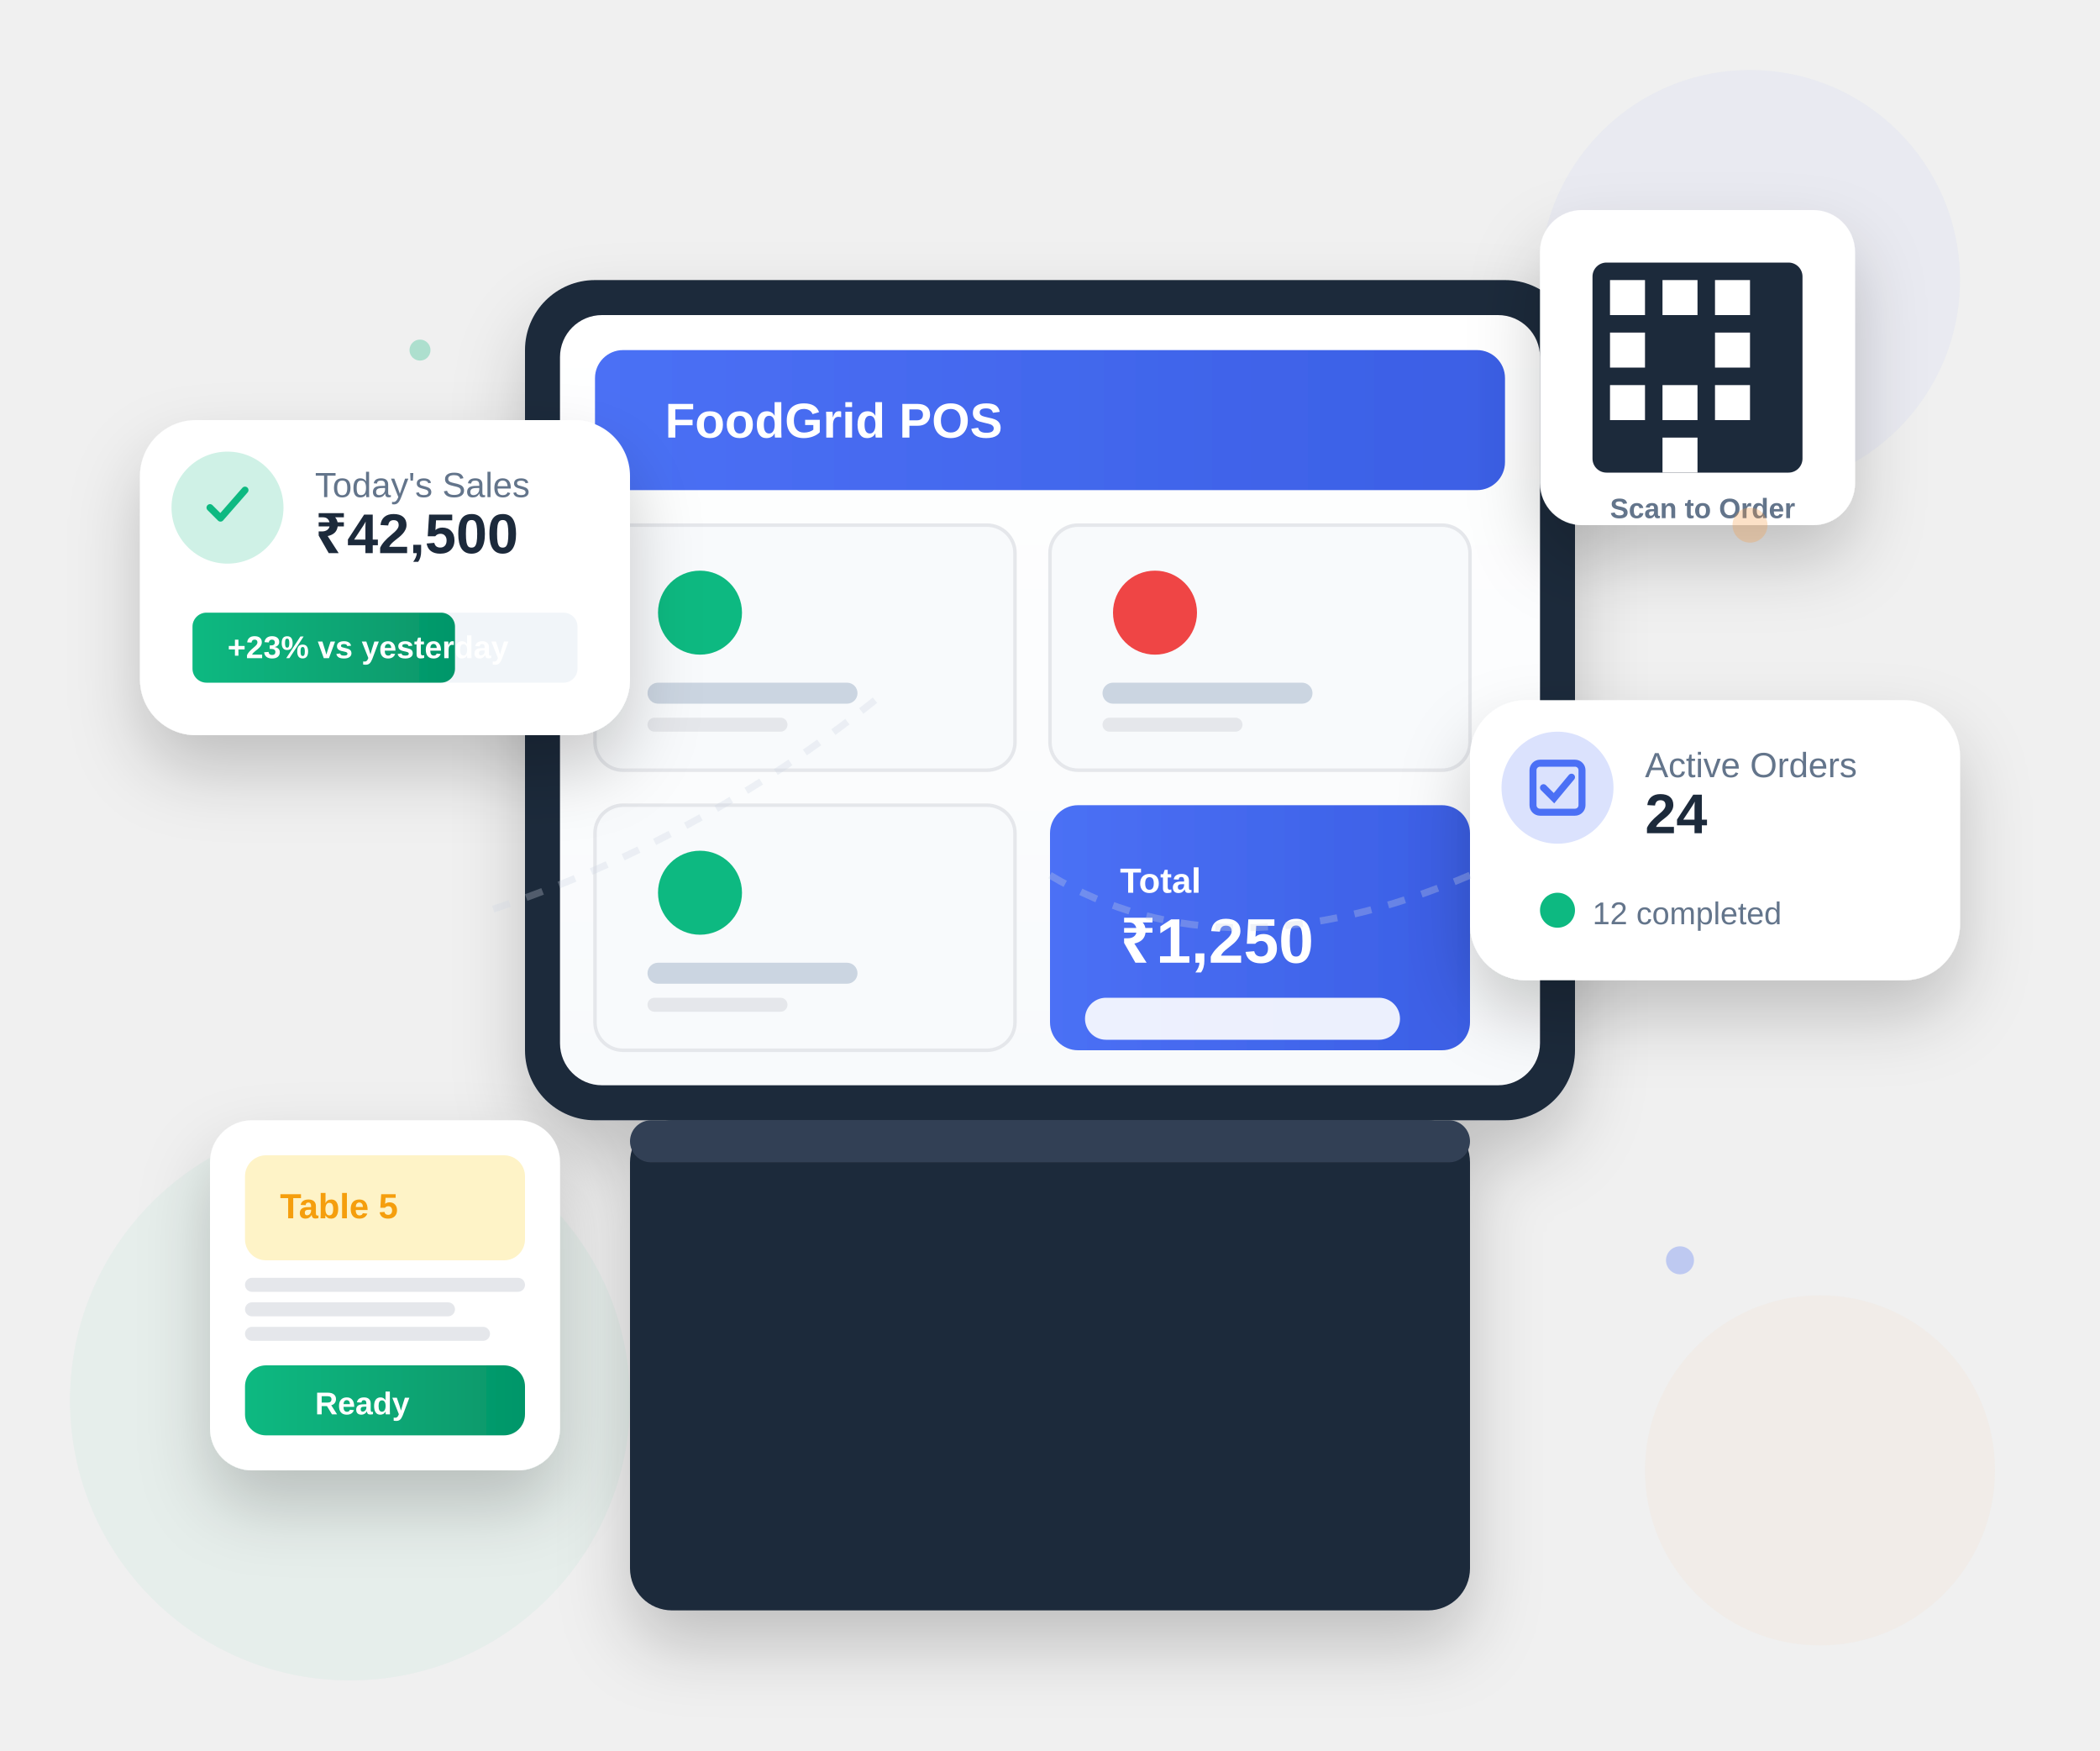
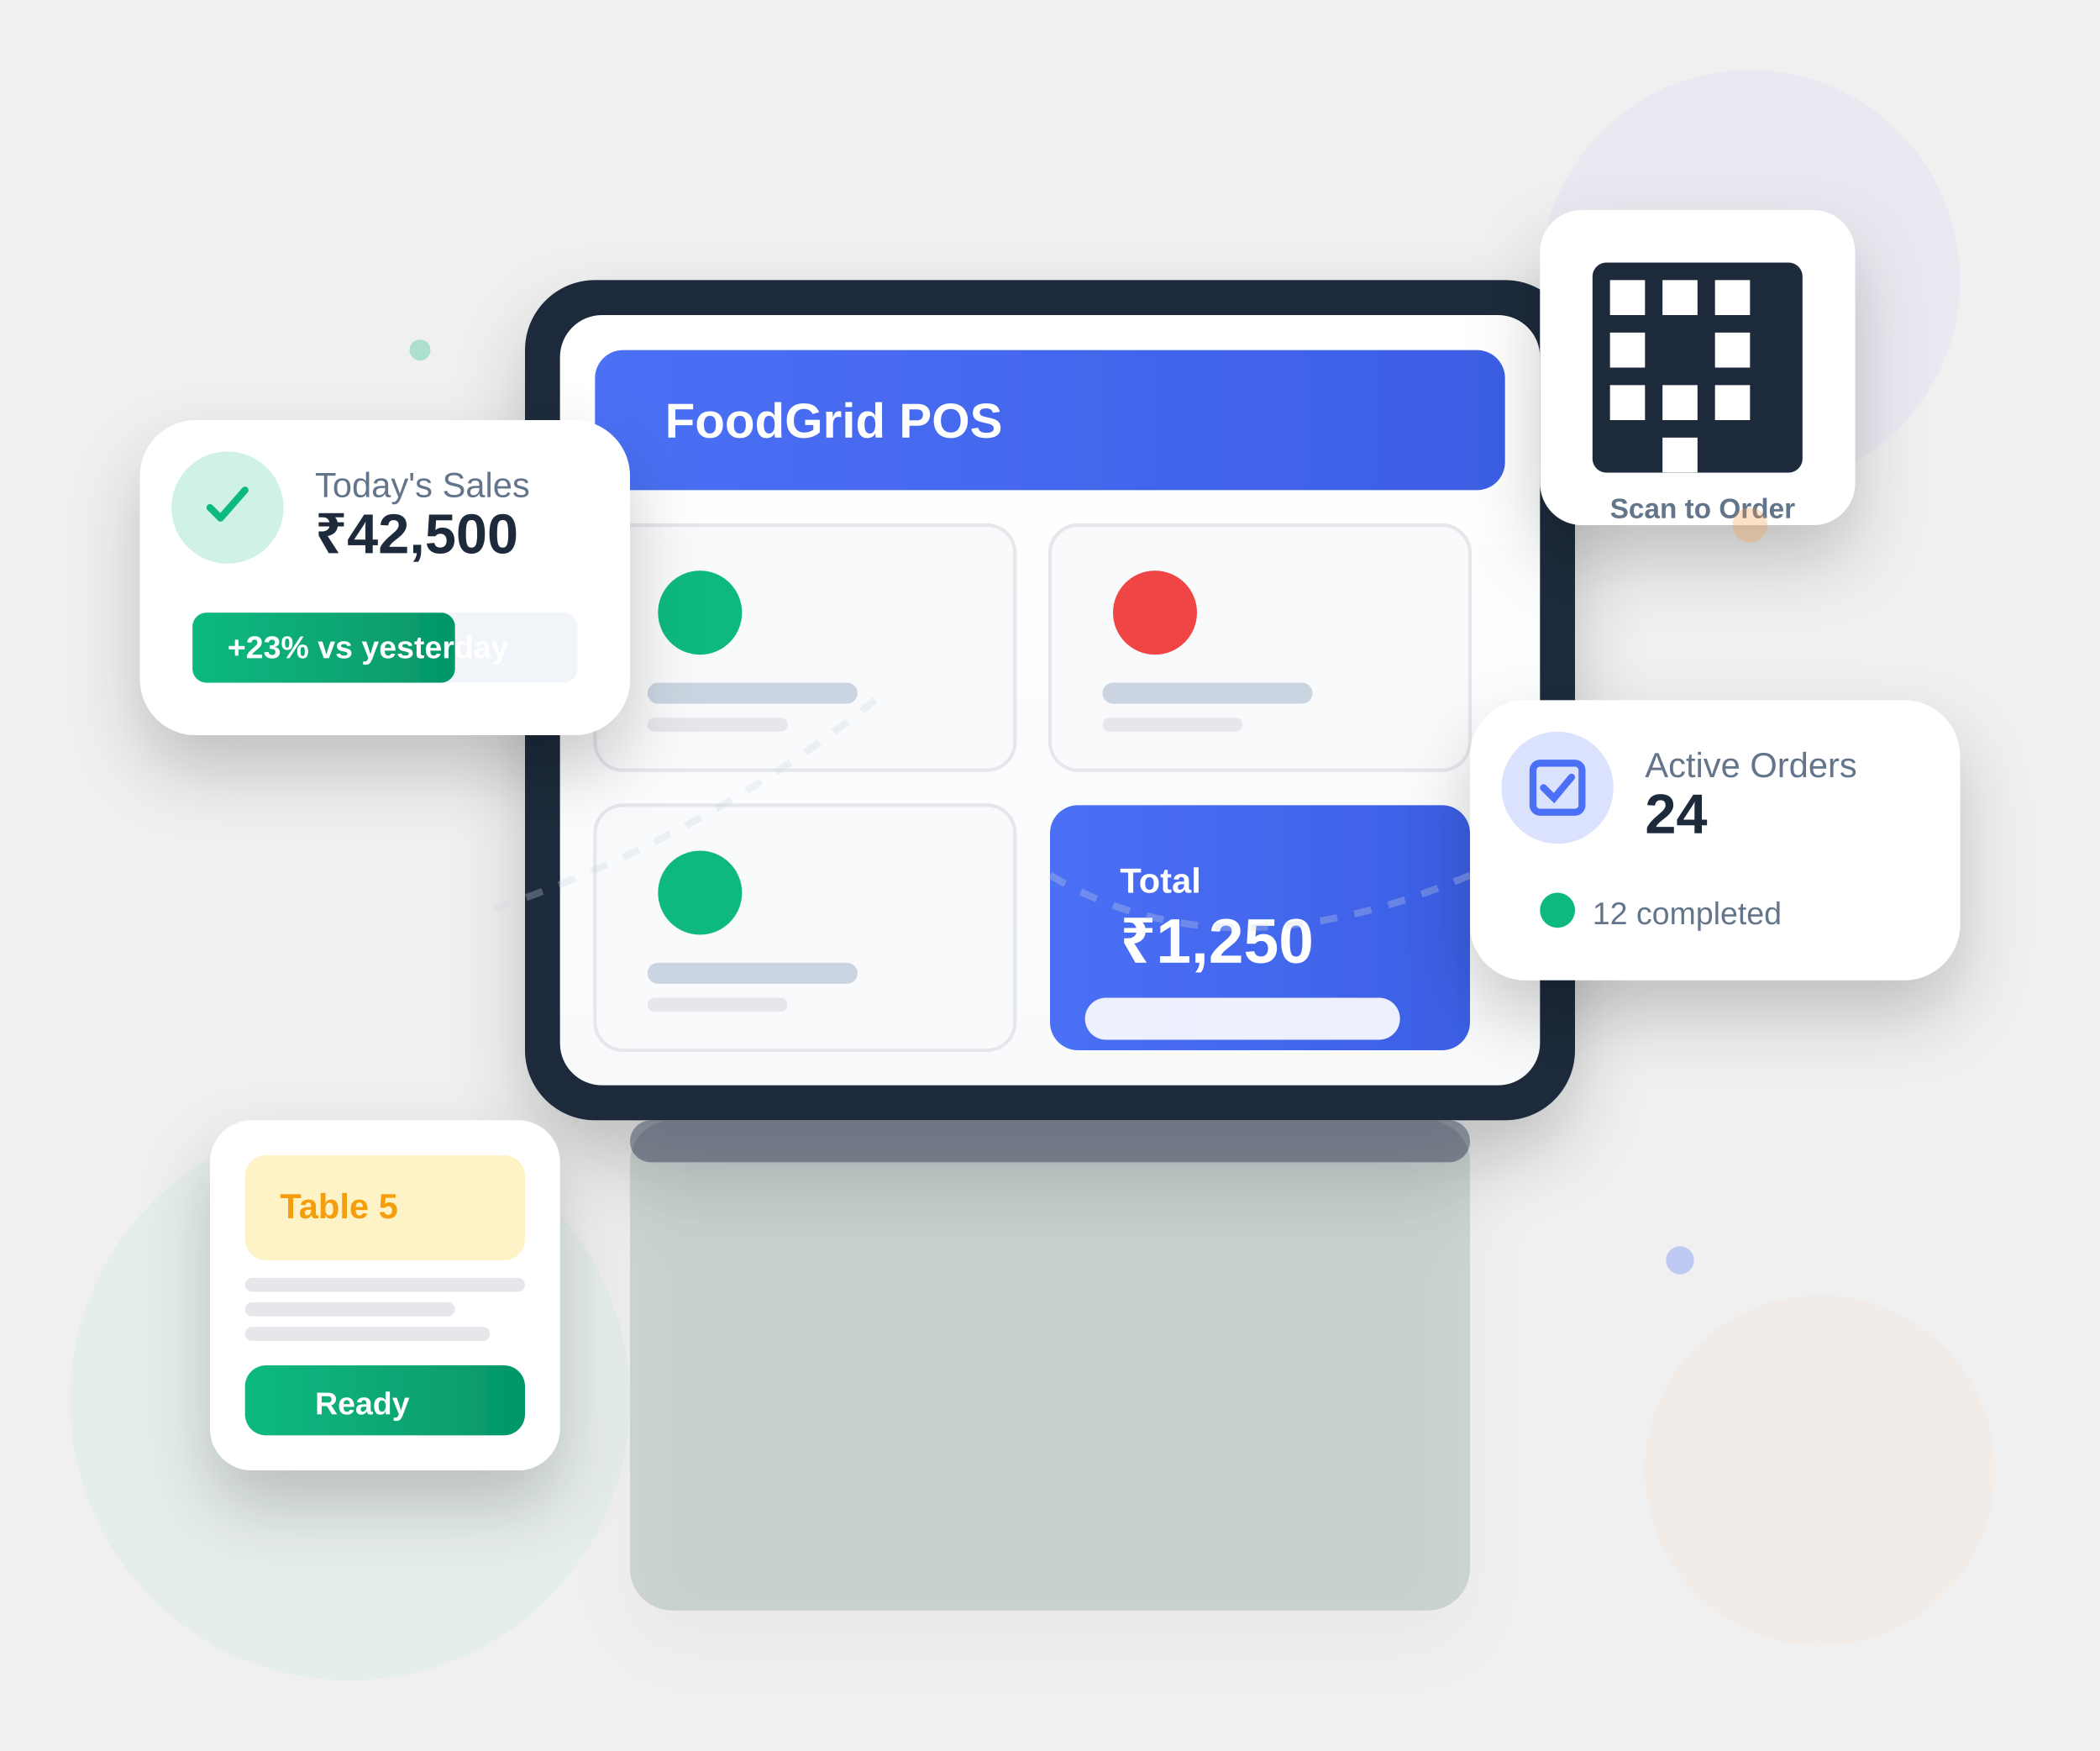
<svg xmlns="http://www.w3.org/2000/svg" width="600" height="500" viewBox="0 0 600 500" fill="none">
  <defs>
    <linearGradient id="bgGradient" x1="0%" y1="0%" x2="100%" y2="100%">
      <stop offset="0%" style="stop-color:#EEF2FE;stop-opacity:1" />
      <stop offset="100%" style="stop-color:#E0E7FD;stop-opacity:1" />
    </linearGradient>
    <linearGradient id="screenGradient" x1="0%" y1="0%" x2="0%" y2="100%">
      <stop offset="0%" style="stop-color:#FFFFFF;stop-opacity:1" />
      <stop offset="100%" style="stop-color:#F8FAFC;stop-opacity:1" />
    </linearGradient>
    <linearGradient id="primaryGradient" x1="0%" y1="0%" x2="100%" y2="0%">
      <stop offset="0%" style="stop-color:#4B70F5;stop-opacity:1" />
      <stop offset="100%" style="stop-color:#3B5FE5;stop-opacity:1" />
    </linearGradient>
    <linearGradient id="successGradient" x1="0%" y1="0%" x2="100%" y2="0%">
      <stop offset="0%" style="stop-color:#10B981;stop-opacity:1" />
      <stop offset="100%" style="stop-color:#059669;stop-opacity:1" />
    </linearGradient>
    <filter id="shadow" x="-50%" y="-50%" width="200%" height="200%">
      <feGaussianBlur in="SourceAlpha" stdDeviation="10" />
      <feOffset dx="0" dy="10" result="offsetblur" />
      <feComponentTransfer>
        <feFuncA type="linear" slope="0.2" />
      </feComponentTransfer>
      <feMerge>
        <feMergeNode />
        <feMergeNode in="SourceGraphic" />
      </feMerge>
    </filter>
  </defs>
  <circle cx="500" cy="80" r="60" fill="#4B70F5" opacity="0.05" />
  <circle cx="100" cy="400" r="80" fill="#10B981" opacity="0.05" />
  <circle cx="520" cy="420" r="50" fill="#F69B42" opacity="0.05" />
  <g filter="url(#shadow)">
-     <rect x="180" y="320" width="240" height="140" rx="12" fill="#1E293B" />
-     <rect x="180" y="320" width="240" height="12" rx="6" fill="#334155" />
+     <rect x="180" y="320" width="240" height="140" rx="12" fill="#1e293b24" />
+     <rect x="180" y="320" width="240" height="12" rx="6" fill="#33415580" />
    <rect x="150" y="80" width="300" height="240" rx="20" fill="#1E293B" />
    <rect x="160" y="90" width="280" height="220" rx="12" fill="url(#screenGradient)" />
    <rect x="170" y="100" width="260" height="40" rx="8" fill="url(#primaryGradient)" />
    <text x="190" y="125" fill="white" font-family="Arial, sans-serif" font-size="14" font-weight="bold">FoodGrid POS</text>
    <rect x="170" y="150" width="120" height="70" rx="8" fill="#F8FAFC" stroke="#E5E7EB" stroke-width="1" />
    <circle cx="200" cy="175" r="12" fill="#10B981" />
    <rect x="185" y="195" width="60" height="6" rx="3" fill="#CBD5E1" />
    <rect x="185" y="205" width="40" height="4" rx="2" fill="#E5E7EB" />
    <rect x="300" y="150" width="120" height="70" rx="8" fill="#F8FAFC" stroke="#E5E7EB" stroke-width="1" />
    <circle cx="330" cy="175" r="12" fill="#EF4444" />
    <rect x="315" y="195" width="60" height="6" rx="3" fill="#CBD5E1" />
    <rect x="315" y="205" width="40" height="4" rx="2" fill="#E5E7EB" />
    <rect x="170" y="230" width="120" height="70" rx="8" fill="#F8FAFC" stroke="#E5E7EB" stroke-width="1" />
    <circle cx="200" cy="255" r="12" fill="#10B981" />
    <rect x="185" y="275" width="60" height="6" rx="3" fill="#CBD5E1" />
    <rect x="185" y="285" width="40" height="4" rx="2" fill="#E5E7EB" />
    <rect x="300" y="230" width="120" height="70" rx="8" fill="url(#primaryGradient)" />
    <text x="320" y="255" fill="white" font-family="Arial, sans-serif" font-size="10" font-weight="bold">Total</text>
    <text x="320" y="275" fill="white" font-family="Arial, sans-serif" font-size="18" font-weight="bold">₹1,250</text>
    <rect x="310" y="285" width="90" height="12" rx="6" fill="white" opacity="0.9" />
  </g>
  <g transform="translate(40, 120)" filter="url(#shadow)">
    <rect width="140" height="90" rx="16" fill="white" />
    <circle cx="25" cy="25" r="16" fill="#10B981" opacity="0.2" />
    <path d="M 20 25 L 23 28 L 30 20" stroke="#10B981" stroke-width="2" fill="none" stroke-linecap="round" stroke-linejoin="round" />
    <text x="50" y="22" fill="#64748B" font-family="Arial, sans-serif" font-size="10">Today's Sales</text>
    <text x="50" y="38" fill="#1E293B" font-family="Arial, sans-serif" font-size="16" font-weight="bold">₹42,500</text>
    <rect x="15" y="55" width="110" height="20" rx="4" fill="#F1F5F9" />
    <rect x="15" y="55" width="75" height="20" rx="4" fill="url(#successGradient)" />
    <text x="25" y="68" fill="white" font-family="Arial, sans-serif" font-size="9" font-weight="bold">+23% vs yesterday</text>
  </g>
  <g transform="translate(420, 200)" filter="url(#shadow)">
    <rect width="140" height="80" rx="16" fill="white" />
    <circle cx="25" cy="25" r="16" fill="#4B70F5" opacity="0.2" />
    <rect x="18" y="18" width="14" height="14" rx="2" stroke="#4B70F5" stroke-width="2" fill="none" />
    <path d="M 21 25 L 24 28 L 29 22" stroke="#4B70F5" stroke-width="2" fill="none" stroke-linecap="round" />
    <text x="50" y="22" fill="#64748B" font-family="Arial, sans-serif" font-size="10">Active Orders</text>
    <text x="50" y="38" fill="#1E293B" font-family="Arial, sans-serif" font-size="16" font-weight="bold">24</text>
    <circle cx="25" cy="60" r="5" fill="#10B981" />
    <text x="35" y="64" fill="#64748B" font-family="Arial, sans-serif" font-size="9">12 completed</text>
  </g>
  <g transform="translate(60, 320)" filter="url(#shadow)">
    <rect width="100" height="100" rx="12" fill="white" />
    <rect x="10" y="10" width="80" height="30" rx="6" fill="#FEF3C7" />
    <text x="20" y="28" fill="#F59E0B" font-family="Arial, sans-serif" font-size="10" font-weight="bold">Table 5</text>
    <rect x="10" y="45" width="80" height="4" rx="2" fill="#E5E7EB" />
    <rect x="10" y="52" width="60" height="4" rx="2" fill="#E5E7EB" />
    <rect x="10" y="59" width="70" height="4" rx="2" fill="#E5E7EB" />
    <rect x="10" y="70" width="80" height="20" rx="6" fill="url(#successGradient)" />
    <text x="30" y="84" fill="white" font-family="Arial, sans-serif" font-size="9" font-weight="bold">Ready</text>
  </g>
  <g transform="translate(440, 60)" filter="url(#shadow)">
    <rect width="90" height="90" rx="12" fill="white" />
    <rect x="15" y="15" width="60" height="60" rx="4" fill="#1E293B" />
    <rect x="20" y="20" width="10" height="10" fill="white" />
    <rect x="35" y="20" width="10" height="10" fill="white" />
    <rect x="50" y="20" width="10" height="10" fill="white" />
    <rect x="20" y="35" width="10" height="10" fill="white" />
    <rect x="50" y="35" width="10" height="10" fill="white" />
    <rect x="20" y="50" width="10" height="10" fill="white" />
    <rect x="35" y="50" width="10" height="10" fill="white" />
    <rect x="50" y="50" width="10" height="10" fill="white" />
    <rect x="35" y="65" width="10" height="10" fill="white" />
    <text x="20" y="88" fill="#64748B" font-family="Arial, sans-serif" font-size="8" font-weight="bold">Scan to Order</text>
  </g>
  <circle cx="480" cy="360" r="4" fill="#4B70F5" opacity="0.3" />
  <circle cx="120" cy="100" r="3" fill="#10B981" opacity="0.3" />
  <circle cx="500" cy="150" r="5" fill="#F69B42" opacity="0.3" />
  <path d="M 300 250 Q 350 280 420 250" stroke="#CBD5E1" stroke-width="2" fill="none" stroke-dasharray="5,5" opacity="0.3" />
  <path d="M 250 200 Q 200 240 140 260" stroke="#CBD5E1" stroke-width="2" fill="none" stroke-dasharray="5,5" opacity="0.3" />
</svg>
